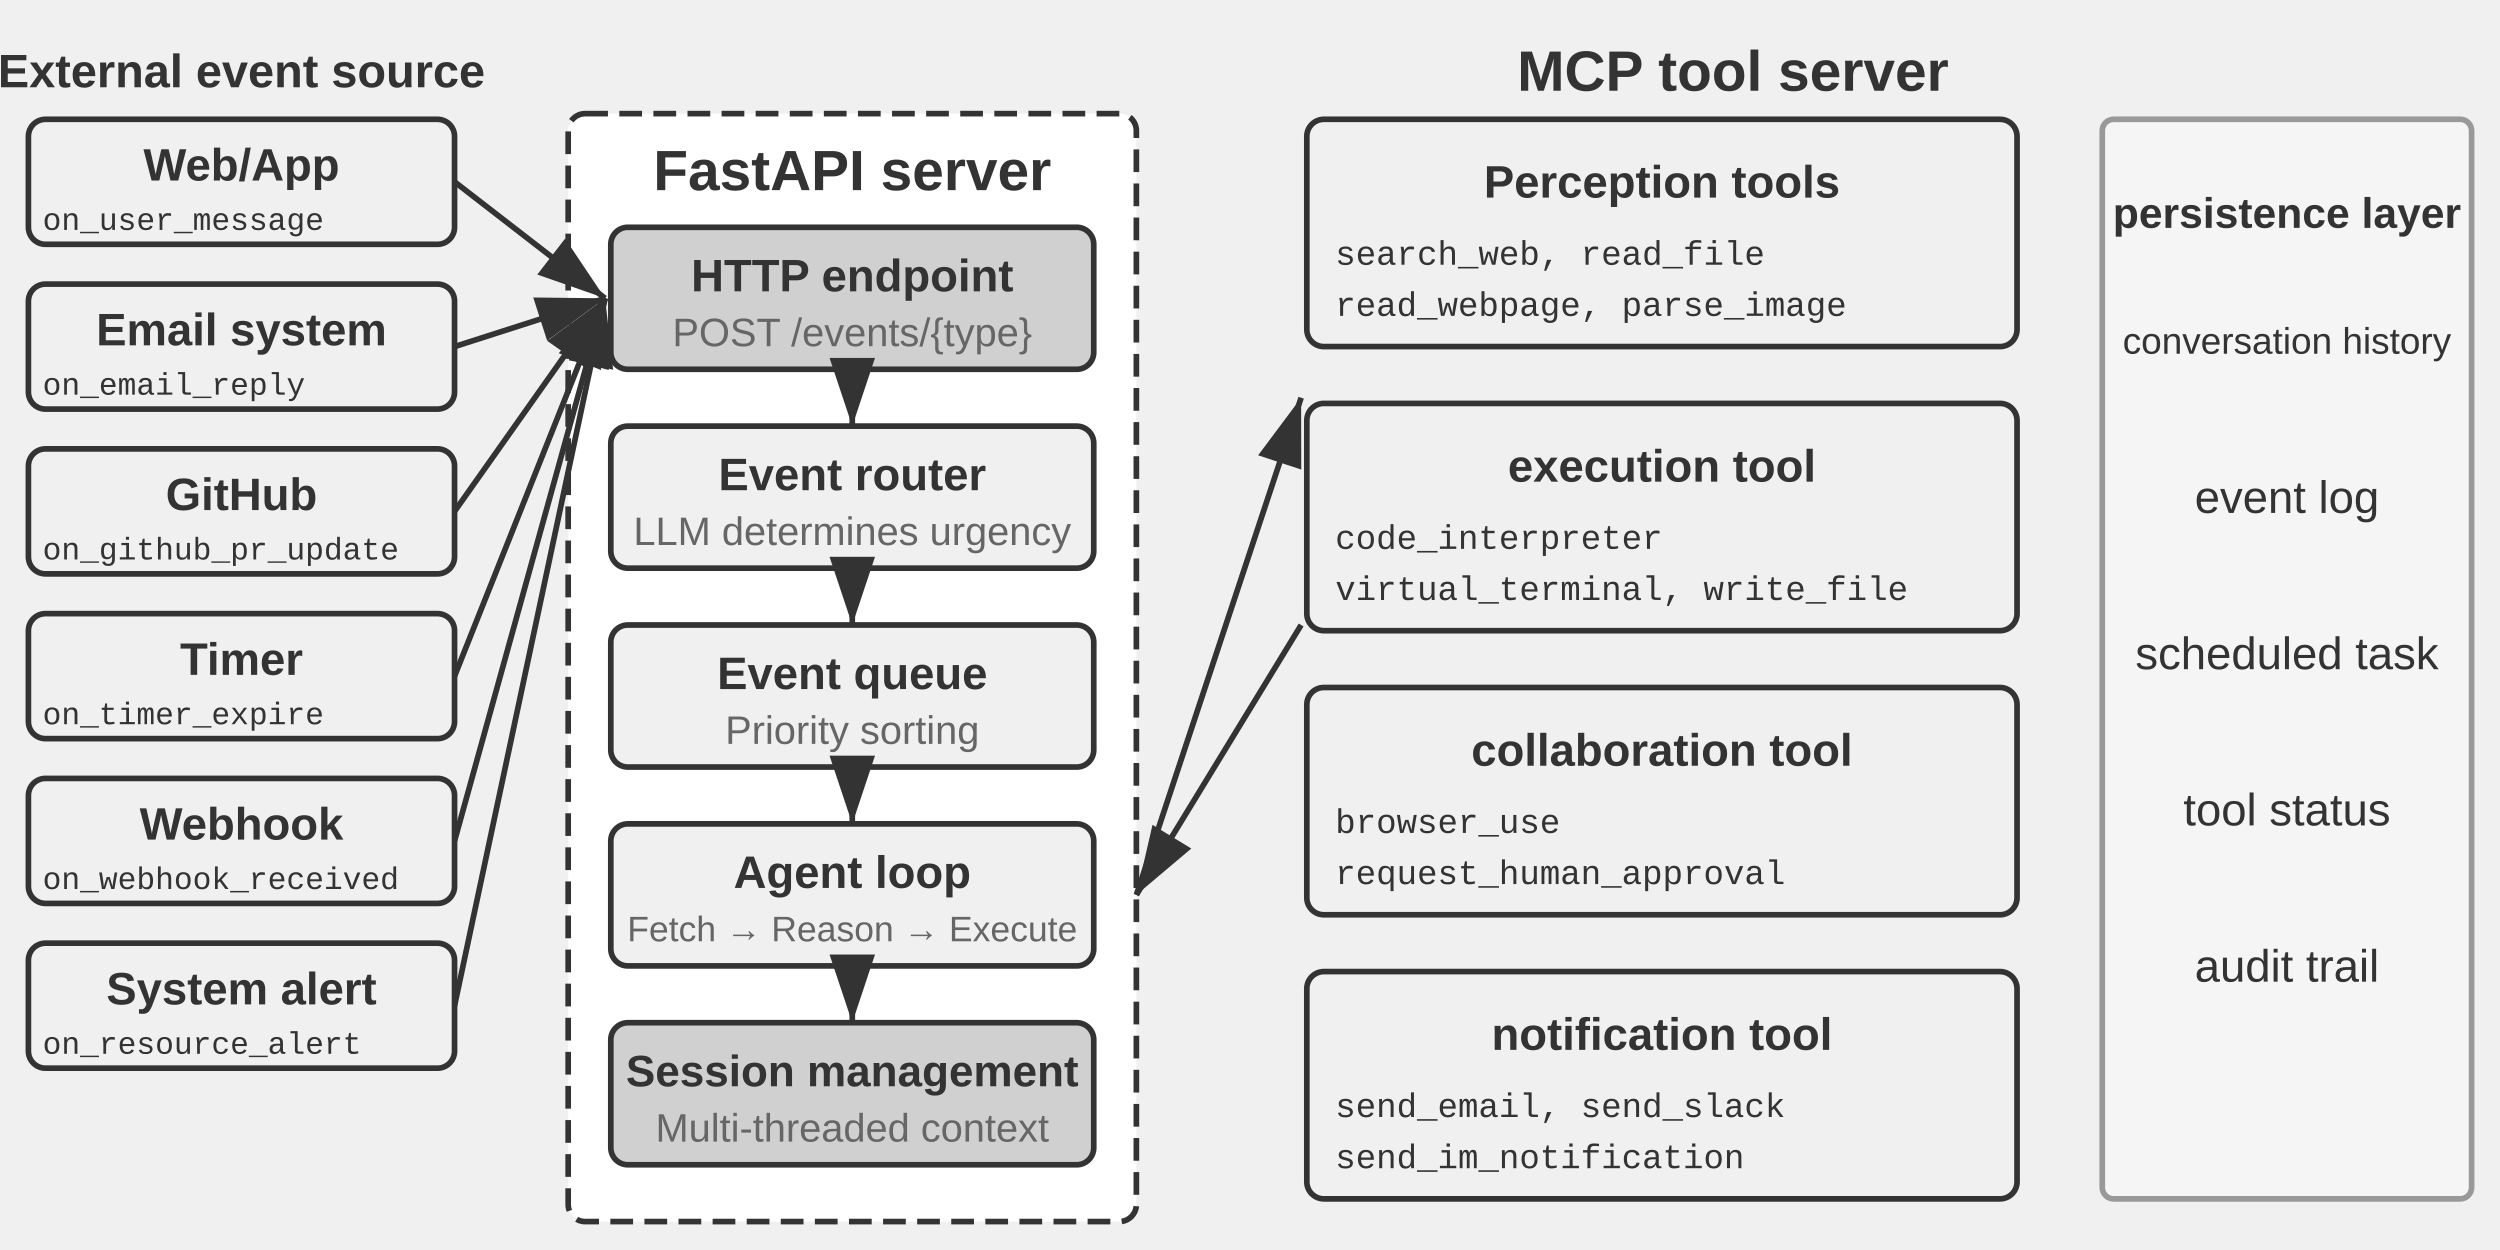
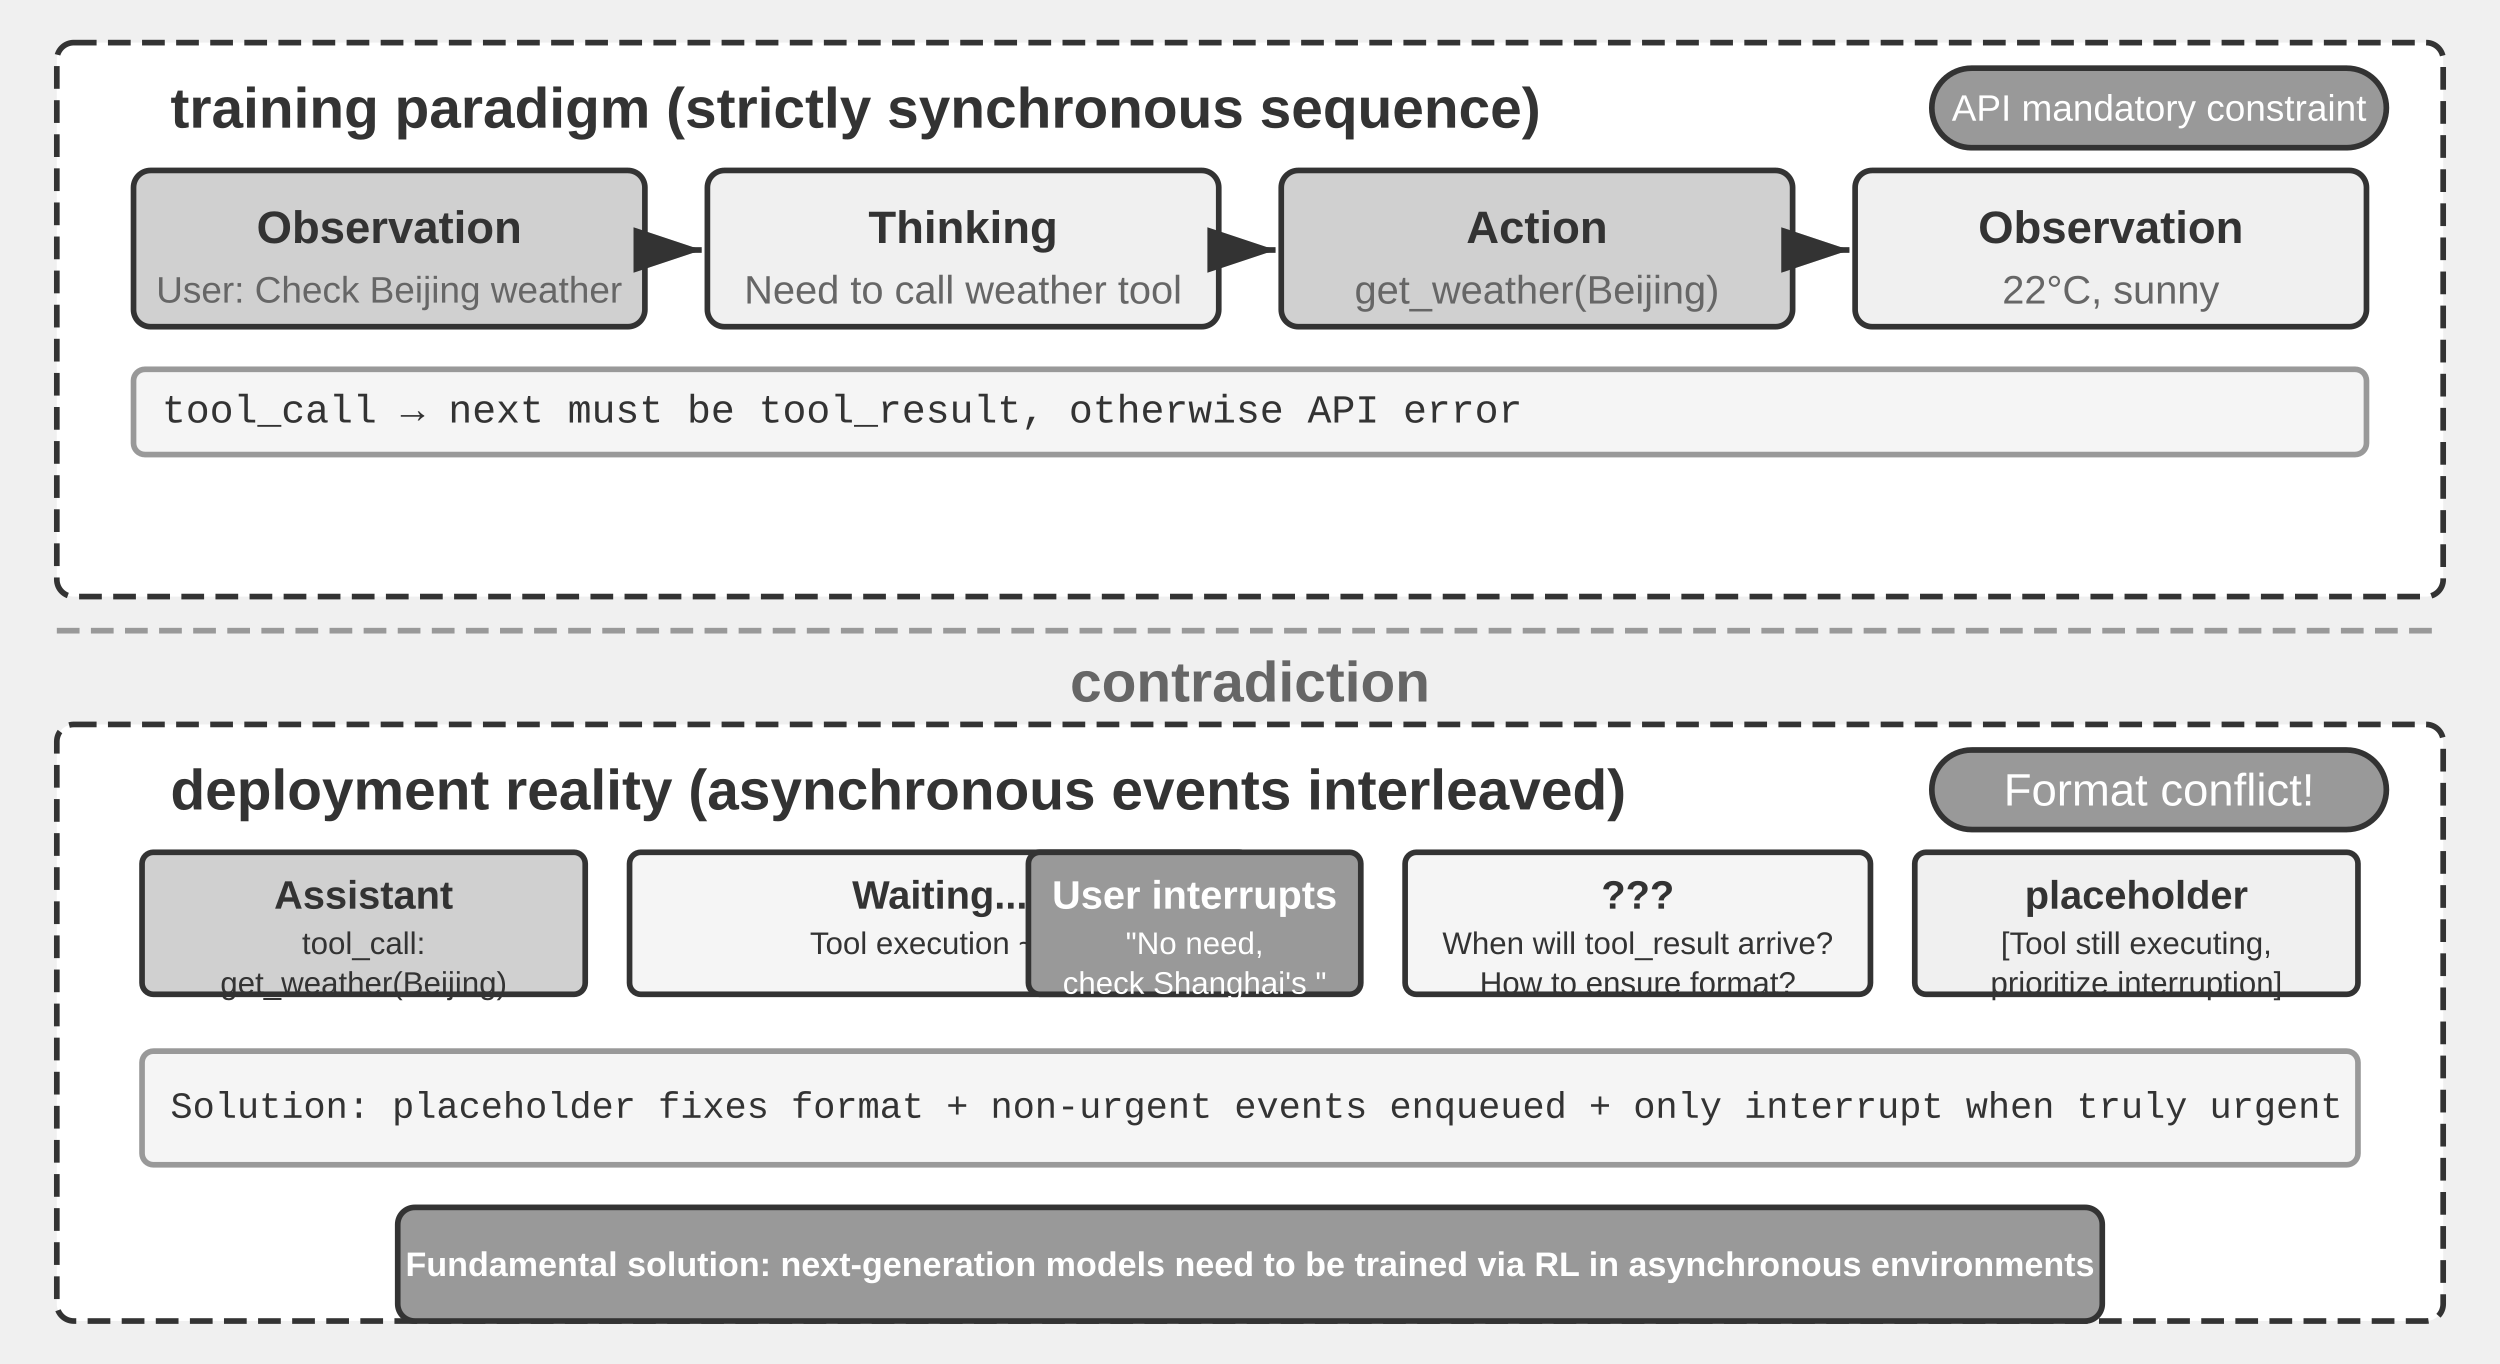
- <svg xmlns="http://www.w3.org/2000/svg" viewBox="0 40 880 440" width="880" height="440" style="background:#ffffff">
+ <svg xmlns="http://www.w3.org/2000/svg" viewBox="0 40 880 480" width="880" height="480" style="background:#ffffff">
  <defs>
    <marker id="ah" markerWidth="12" markerHeight="8" refX="12" refY="4" orient="auto">
      <polygon points="0 0, 12 4, 0 8" fill="#333333" />
    </marker>
    <marker id="ah-light" markerWidth="12" markerHeight="8" refX="12" refY="4" orient="auto">
      <polygon points="0 0, 12 4, 0 8" fill="#999999" />
    </marker>
  </defs>
-   <text x="85" y="65" font-family="Arial, 'Helvetica Neue', Helvetica, 'PingFang SC', 'Microsoft YaHei', sans-serif" font-size="16.5" fill="#333333" text-anchor="middle" dominant-baseline="central" font-weight="bold">External event source</text>
-   <rect x="10" y="82" width="150" height="44" rx="6" fill="#f0f0f0" stroke="#333333" stroke-width="2" />
-   <text x="85" y="98" font-family="Arial, 'Helvetica Neue', Helvetica, 'PingFang SC', 'Microsoft YaHei', sans-serif" font-size="16" fill="#333333" text-anchor="middle" dominant-baseline="central" font-weight="bold">Web/App</text>
-   <text x="15" y="118" font-family="'Courier New', Courier, monospace" font-size="11" fill="#333333" text-anchor="start" dominant-baseline="central">on_user_message</text>
-   <rect x="10" y="140" width="150" height="44" rx="6" fill="#f0f0f0" stroke="#333333" stroke-width="2" />
-   <text x="85" y="156" font-family="Arial, 'Helvetica Neue', Helvetica, 'PingFang SC', 'Microsoft YaHei', sans-serif" font-size="16" fill="#333333" text-anchor="middle" dominant-baseline="central" font-weight="bold">Email system</text>
-   <text x="15" y="176" font-family="'Courier New', Courier, monospace" font-size="11" fill="#333333" text-anchor="start" dominant-baseline="central">on_email_reply</text>
-   <rect x="10" y="198" width="150" height="44" rx="6" fill="#f0f0f0" stroke="#333333" stroke-width="2" />
-   <text x="85" y="214" font-family="Arial, 'Helvetica Neue', Helvetica, 'PingFang SC', 'Microsoft YaHei', sans-serif" font-size="16" fill="#333333" text-anchor="middle" dominant-baseline="central" font-weight="bold">GitHub</text>
-   <text x="15" y="234" font-family="'Courier New', Courier, monospace" font-size="11" fill="#333333" text-anchor="start" dominant-baseline="central">on_github_pr_update</text>
-   <rect x="10" y="256" width="150" height="44" rx="6" fill="#f0f0f0" stroke="#333333" stroke-width="2" />
-   <text x="85" y="272" font-family="Arial, 'Helvetica Neue', Helvetica, 'PingFang SC', 'Microsoft YaHei', sans-serif" font-size="16" fill="#333333" text-anchor="middle" dominant-baseline="central" font-weight="bold">Timer</text>
-   <text x="15" y="292" font-family="'Courier New', Courier, monospace" font-size="11" fill="#333333" text-anchor="start" dominant-baseline="central">on_timer_expire</text>
-   <rect x="10" y="314" width="150" height="44" rx="6" fill="#f0f0f0" stroke="#333333" stroke-width="2" />
-   <text x="85" y="330" font-family="Arial, 'Helvetica Neue', Helvetica, 'PingFang SC', 'Microsoft YaHei', sans-serif" font-size="16" fill="#333333" text-anchor="middle" dominant-baseline="central" font-weight="bold">Webhook</text>
-   <text x="15" y="350" font-family="'Courier New', Courier, monospace" font-size="11" fill="#333333" text-anchor="start" dominant-baseline="central">on_webhook_received</text>
-   <rect x="10" y="372" width="150" height="44" rx="6" fill="#f0f0f0" stroke="#333333" stroke-width="2" />
-   <text x="85" y="388" font-family="Arial, 'Helvetica Neue', Helvetica, 'PingFang SC', 'Microsoft YaHei', sans-serif" font-size="16" fill="#333333" text-anchor="middle" dominant-baseline="central" font-weight="bold">System alert</text>
-   <text x="15" y="408" font-family="'Courier New', Courier, monospace" font-size="11" fill="#333333" text-anchor="start" dominant-baseline="central">on_resource_alert</text>
-   <rect x="200" y="80" width="200" height="390" rx="6" fill="#ffffff" stroke="#333333" stroke-width="2" stroke-dasharray="8,4" />
-   <text x="300" y="100" font-family="Arial, 'Helvetica Neue', Helvetica, 'PingFang SC', 'Microsoft YaHei', sans-serif" font-size="20" fill="#333333" text-anchor="middle" dominant-baseline="central" font-weight="bold">FastAPI server</text>
-   <rect x="215" y="120" width="170" height="50" rx="6" fill="#d0d0d0" stroke="#333333" stroke-width="2" />
-   <text x="300" y="137" font-family="Arial, 'Helvetica Neue', Helvetica, 'PingFang SC', 'Microsoft YaHei', sans-serif" font-size="16" fill="#333333" text-anchor="middle" dominant-baseline="central" font-weight="bold">HTTP endpoint</text>
-   <text x="300" y="157" font-family="Arial, 'Helvetica Neue', Helvetica, 'PingFang SC', 'Microsoft YaHei', sans-serif" font-size="14" fill="#666666" text-anchor="middle" dominant-baseline="central" font-weight="normal">POST /events/{type}</text>
-   <rect x="215" y="190" width="170" height="50" rx="6" fill="#f0f0f0" stroke="#333333" stroke-width="2" />
-   <text x="300" y="207" font-family="Arial, 'Helvetica Neue', Helvetica, 'PingFang SC', 'Microsoft YaHei', sans-serif" font-size="16" fill="#333333" text-anchor="middle" dominant-baseline="central" font-weight="bold">Event router</text>
-   <text x="300" y="227" font-family="Arial, 'Helvetica Neue', Helvetica, 'PingFang SC', 'Microsoft YaHei', sans-serif" font-size="14" fill="#666666" text-anchor="middle" dominant-baseline="central" font-weight="normal">LLM determines urgency</text>
-   <rect x="215" y="260" width="170" height="50" rx="6" fill="#f0f0f0" stroke="#333333" stroke-width="2" />
-   <text x="300" y="277" font-family="Arial, 'Helvetica Neue', Helvetica, 'PingFang SC', 'Microsoft YaHei', sans-serif" font-size="16" fill="#333333" text-anchor="middle" dominant-baseline="central" font-weight="bold">Event queue</text>
-   <text x="300" y="297" font-family="Arial, 'Helvetica Neue', Helvetica, 'PingFang SC', 'Microsoft YaHei', sans-serif" font-size="14" fill="#666666" text-anchor="middle" dominant-baseline="central" font-weight="normal">Priority sorting</text>
-   <rect x="215" y="330" width="170" height="50" rx="6" fill="#f0f0f0" stroke="#333333" stroke-width="2" />
-   <text x="300" y="347" font-family="Arial, 'Helvetica Neue', Helvetica, 'PingFang SC', 'Microsoft YaHei', sans-serif" font-size="16" fill="#333333" text-anchor="middle" dominant-baseline="central" font-weight="bold">Agent loop</text>
-   <text x="300" y="367" font-family="Arial, 'Helvetica Neue', Helvetica, 'PingFang SC', 'Microsoft YaHei', sans-serif" font-size="12.5" fill="#666666" text-anchor="middle" dominant-baseline="central" font-weight="normal">Fetch → Reason → Execute</text>
-   <rect x="215" y="400" width="170" height="50" rx="6" fill="#d0d0d0" stroke="#333333" stroke-width="2" />
-   <text x="300" y="417" font-family="Arial, 'Helvetica Neue', Helvetica, 'PingFang SC', 'Microsoft YaHei', sans-serif" font-size="15.5" fill="#333333" text-anchor="middle" dominant-baseline="central" font-weight="bold">Session management</text>
-   <text x="300" y="437" font-family="Arial, 'Helvetica Neue', Helvetica, 'PingFang SC', 'Microsoft YaHei', sans-serif" font-size="14" fill="#666666" text-anchor="middle" dominant-baseline="central" font-weight="normal">Multi-threaded context</text>
-   <line x1="300" y1="170" x2="300" y2="190" stroke="#333333" stroke-width="2" marker-end="url(#ah)" />
-   <line x1="300" y1="240" x2="300" y2="260" stroke="#333333" stroke-width="2" marker-end="url(#ah)" />
-   <line x1="300" y1="310" x2="300" y2="330" stroke="#333333" stroke-width="2" marker-end="url(#ah)" />
-   <line x1="300" y1="380" x2="300" y2="400" stroke="#333333" stroke-width="2" marker-end="url(#ah)" />
-   <line x1="160" y1="104" x2="213" y2="145" stroke="#333333" stroke-width="2" marker-end="url(#ah)" />
-   <line x1="160" y1="162" x2="213" y2="145" stroke="#333333" stroke-width="2" marker-end="url(#ah)" />
-   <line x1="160" y1="220" x2="213" y2="145" stroke="#333333" stroke-width="2" marker-end="url(#ah)" />
-   <line x1="160" y1="278" x2="213" y2="145" stroke="#333333" stroke-width="2" marker-end="url(#ah)" />
-   <line x1="160" y1="336" x2="213" y2="145" stroke="#333333" stroke-width="2" marker-end="url(#ah)" />
-   <line x1="160" y1="394" x2="213" y2="145" stroke="#333333" stroke-width="2" marker-end="url(#ah)" />
-   <text x="610" y="65" font-family="Arial, 'Helvetica Neue', Helvetica, 'PingFang SC', 'Microsoft YaHei', sans-serif" font-size="20" fill="#333333" text-anchor="middle" dominant-baseline="central" font-weight="bold">MCP tool server</text>
-   <rect x="460" y="82" width="250" height="80" rx="6" fill="#f0f0f0" stroke="#333333" stroke-width="2" />
-   <text x="585" y="104" font-family="Arial, 'Helvetica Neue', Helvetica, 'PingFang SC', 'Microsoft YaHei', sans-serif" font-size="16" fill="#333333" text-anchor="middle" dominant-baseline="central" font-weight="bold">Perception tools</text>
-   <text x="470" y="130" font-family="'Courier New', Courier, monospace" font-size="12" fill="#333333" text-anchor="start" dominant-baseline="central">search_web, read_file</text>
-   <text x="470" y="148" font-family="'Courier New', Courier, monospace" font-size="12" fill="#333333" text-anchor="start" dominant-baseline="central">read_webpage, parse_image</text>
-   <rect x="460" y="182" width="250" height="80" rx="6" fill="#f0f0f0" stroke="#333333" stroke-width="2" />
-   <text x="585" y="204" font-family="Arial, 'Helvetica Neue', Helvetica, 'PingFang SC', 'Microsoft YaHei', sans-serif" font-size="16" fill="#333333" text-anchor="middle" dominant-baseline="central" font-weight="bold">execution tool</text>
-   <text x="470" y="230" font-family="'Courier New', Courier, monospace" font-size="12" fill="#333333" text-anchor="start" dominant-baseline="central">code_interpreter</text>
-   <text x="470" y="248" font-family="'Courier New', Courier, monospace" font-size="12" fill="#333333" text-anchor="start" dominant-baseline="central">virtual_terminal, write_file</text>
-   <rect x="460" y="282" width="250" height="80" rx="6" fill="#f0f0f0" stroke="#333333" stroke-width="2" />
-   <text x="585" y="304" font-family="Arial, 'Helvetica Neue', Helvetica, 'PingFang SC', 'Microsoft YaHei', sans-serif" font-size="16" fill="#333333" text-anchor="middle" dominant-baseline="central" font-weight="bold">collaboration tool</text>
-   <text x="470" y="330" font-family="'Courier New', Courier, monospace" font-size="12" fill="#333333" text-anchor="start" dominant-baseline="central">browser_use</text>
-   <text x="470" y="348" font-family="'Courier New', Courier, monospace" font-size="12" fill="#333333" text-anchor="start" dominant-baseline="central">request_human_approval</text>
-   <rect x="460" y="382" width="250" height="80" rx="6" fill="#f0f0f0" stroke="#333333" stroke-width="2" />
-   <text x="585" y="404" font-family="Arial, 'Helvetica Neue', Helvetica, 'PingFang SC', 'Microsoft YaHei', sans-serif" font-size="16" fill="#333333" text-anchor="middle" dominant-baseline="central" font-weight="bold">notification tool</text>
-   <text x="470" y="430" font-family="'Courier New', Courier, monospace" font-size="12" fill="#333333" text-anchor="start" dominant-baseline="central">send_email, send_slack</text>
-   <text x="470" y="448" font-family="'Courier New', Courier, monospace" font-size="12" fill="#333333" text-anchor="start" dominant-baseline="central">send_im_notification</text>
-   <line x1="400" y1="355" x2="458" y2="180" stroke="#333333" stroke-width="2" marker-end="url(#ah)" />
-   <line x1="458" y1="260" x2="400" y2="355" stroke="#333333" stroke-width="2" marker-end="url(#ah)" />
-   <rect x="740" y="82" width="130" height="380" rx="4" fill="#f5f5f5" stroke="#999999" stroke-width="2" />
-   <text x="805" y="115" font-family="Arial, 'Helvetica Neue', Helvetica, 'PingFang SC', 'Microsoft YaHei', sans-serif" font-size="15" fill="#333333" text-anchor="middle" dominant-baseline="central" font-weight="bold">persistence layer</text>
-   <text x="805" y="160" font-family="Arial, 'Helvetica Neue', Helvetica, 'PingFang SC', 'Microsoft YaHei', sans-serif" font-size="13" fill="#333333" text-anchor="middle" dominant-baseline="central" font-weight="normal">conversation history</text>
-   <text x="805" y="215" font-family="Arial, 'Helvetica Neue', Helvetica, 'PingFang SC', 'Microsoft YaHei', sans-serif" font-size="16" fill="#333333" text-anchor="middle" dominant-baseline="central" font-weight="normal">event log</text>
-   <text x="805" y="270" font-family="Arial, 'Helvetica Neue', Helvetica, 'PingFang SC', 'Microsoft YaHei', sans-serif" font-size="16" fill="#333333" text-anchor="middle" dominant-baseline="central" font-weight="normal">scheduled task</text>
-   <text x="805" y="325" font-family="Arial, 'Helvetica Neue', Helvetica, 'PingFang SC', 'Microsoft YaHei', sans-serif" font-size="16" fill="#333333" text-anchor="middle" dominant-baseline="central" font-weight="normal">tool status</text>
-   <text x="805" y="380" font-family="Arial, 'Helvetica Neue', Helvetica, 'PingFang SC', 'Microsoft YaHei', sans-serif" font-size="16" fill="#333333" text-anchor="middle" dominant-baseline="central" font-weight="normal">audit trail</text>
+   <rect x="20" y="55" width="840" height="195" rx="6" fill="#ffffff" stroke="#333333" stroke-width="2" stroke-dasharray="8,4" />
+   <text x="60" y="78" font-family="Arial, 'Helvetica Neue', Helvetica, 'PingFang SC', 'Microsoft YaHei', sans-serif" font-size="20" fill="#333333" text-anchor="start" dominant-baseline="central" font-weight="bold">training paradigm (strictly synchronous sequence)</text>
+   <rect x="680" y="64" width="160" height="28" rx="14" fill="#999999" stroke="#333333" stroke-width="2" />
+   <text x="760.0" y="78.0" font-family="Arial, 'Helvetica Neue', Helvetica, 'PingFang SC', 'Microsoft YaHei', sans-serif" font-size="13" fill="#ffffff" text-anchor="middle" dominant-baseline="central" font-weight="normal">API mandatory constraint</text>
+   <rect x="47.0" y="100" width="180" height="55" rx="6" fill="#d0d0d0" stroke="#333333" stroke-width="2" />
+   <text x="137.0" y="120" font-family="Arial, 'Helvetica Neue', Helvetica, 'PingFang SC', 'Microsoft YaHei', sans-serif" font-size="16" fill="#333333" text-anchor="middle" dominant-baseline="central" font-weight="bold">Observation</text>
+   <text x="137.0" y="142" font-family="Arial, 'Helvetica Neue', Helvetica, 'PingFang SC', 'Microsoft YaHei', sans-serif" font-size="13" fill="#666666" text-anchor="middle" dominant-baseline="central" font-weight="normal">User: Check Beijing weather</text>
+   <line x1="229.0" y1="128" x2="247.0" y2="128" stroke="#333333" stroke-width="2" marker-end="url(#ah)" />
+   <rect x="249.0" y="100" width="180" height="55" rx="6" fill="#f0f0f0" stroke="#333333" stroke-width="2" />
+   <text x="339.0" y="120" font-family="Arial, 'Helvetica Neue', Helvetica, 'PingFang SC', 'Microsoft YaHei', sans-serif" font-size="16" fill="#333333" text-anchor="middle" dominant-baseline="central" font-weight="bold">Thinking</text>
+   <text x="339.0" y="142" font-family="Arial, 'Helvetica Neue', Helvetica, 'PingFang SC', 'Microsoft YaHei', sans-serif" font-size="14" fill="#666666" text-anchor="middle" dominant-baseline="central" font-weight="normal">Need to call weather tool</text>
+   <line x1="431.0" y1="128" x2="449.0" y2="128" stroke="#333333" stroke-width="2" marker-end="url(#ah)" />
+   <rect x="451.0" y="100" width="180" height="55" rx="6" fill="#d0d0d0" stroke="#333333" stroke-width="2" />
+   <text x="541.0" y="120" font-family="Arial, 'Helvetica Neue', Helvetica, 'PingFang SC', 'Microsoft YaHei', sans-serif" font-size="16" fill="#333333" text-anchor="middle" dominant-baseline="central" font-weight="bold">Action</text>
+   <text x="541.0" y="142" font-family="Arial, 'Helvetica Neue', Helvetica, 'PingFang SC', 'Microsoft YaHei', sans-serif" font-size="14" fill="#666666" text-anchor="middle" dominant-baseline="central" font-weight="normal">get_weather(Beijing)</text>
+   <line x1="633.0" y1="128" x2="651.0" y2="128" stroke="#333333" stroke-width="2" marker-end="url(#ah)" />
+   <rect x="653.0" y="100" width="180" height="55" rx="6" fill="#f0f0f0" stroke="#333333" stroke-width="2" />
+   <text x="743.0" y="120" font-family="Arial, 'Helvetica Neue', Helvetica, 'PingFang SC', 'Microsoft YaHei', sans-serif" font-size="16" fill="#333333" text-anchor="middle" dominant-baseline="central" font-weight="bold">Observation</text>
+   <text x="743.0" y="142" font-family="Arial, 'Helvetica Neue', Helvetica, 'PingFang SC', 'Microsoft YaHei', sans-serif" font-size="14" fill="#666666" text-anchor="middle" dominant-baseline="central" font-weight="normal">22°C, sunny</text>
+   <rect x="47.0" y="170" width="786" height="30" rx="4" fill="#f5f5f5" stroke="#999999" stroke-width="2" />
+   <text x="57.0" y="185" font-family="'Courier New', Courier, monospace" font-size="14" fill="#333333" text-anchor="start" dominant-baseline="central">tool_call → next must be tool_result, otherwise API error</text>
+   <line x1="20" y1="262" x2="860" y2="262" stroke="#999999" stroke-width="2" stroke-dasharray="8,4" />
+   <text x="440.0" y="280" font-family="Arial, 'Helvetica Neue', Helvetica, 'PingFang SC', 'Microsoft YaHei', sans-serif" font-size="20" fill="#666666" text-anchor="middle" dominant-baseline="central" font-weight="bold">contradiction</text>
+   <rect x="20" y="295" width="840" height="210" rx="6" fill="#ffffff" stroke="#333333" stroke-width="2" stroke-dasharray="8,4" />
+   <text x="60" y="318" font-family="Arial, 'Helvetica Neue', Helvetica, 'PingFang SC', 'Microsoft YaHei', sans-serif" font-size="20" fill="#333333" text-anchor="start" dominant-baseline="central" font-weight="bold">deployment reality (asynchronous events interleaved)</text>
+   <rect x="680" y="304" width="160" height="28" rx="14" fill="#999999" stroke="#333333" stroke-width="2" />
+   <text x="760.0" y="318.0" font-family="Arial, 'Helvetica Neue', Helvetica, 'PingFang SC', 'Microsoft YaHei', sans-serif" font-size="16" fill="#ffffff" text-anchor="middle" dominant-baseline="central" font-weight="normal">Format conflict!</text>
+   <rect x="50.0" y="340" width="156.0" height="50" rx="4" fill="#d0d0d0" stroke="#333333" stroke-width="2" />
+   <text x="128.0" y="355" font-family="Arial, 'Helvetica Neue', Helvetica, 'PingFang SC', 'Microsoft YaHei', sans-serif" font-size="14" fill="#333333" text-anchor="middle" dominant-baseline="central" font-weight="bold">Assistant</text>
+   <text x="128.0" y="372" font-family="Arial, 'Helvetica Neue', Helvetica, 'PingFang SC', 'Microsoft YaHei', sans-serif" font-size="11" fill="#333333" text-anchor="middle" dominant-baseline="central" font-weight="normal">tool_call:</text>
+   <text x="128.0" y="386" font-family="Arial, 'Helvetica Neue', Helvetica, 'PingFang SC', 'Microsoft YaHei', sans-serif" font-size="11" fill="#333333" text-anchor="middle" dominant-baseline="central" font-weight="normal">get_weather(Beijing)</text>
+   <rect x="221.6" y="340" width="218.4" height="50" rx="4" fill="#f5f5f5" stroke="#333333" stroke-width="2" />
+   <text x="330.8" y="355" font-family="Arial, 'Helvetica Neue', Helvetica, 'PingFang SC', 'Microsoft YaHei', sans-serif" font-size="14" fill="#333333" text-anchor="middle" dominant-baseline="central" font-weight="bold">Waiting...</text>
+   <text x="330.8" y="372" font-family="Arial, 'Helvetica Neue', Helvetica, 'PingFang SC', 'Microsoft YaHei', sans-serif" font-size="11" fill="#333333" text-anchor="middle" dominant-baseline="central" font-weight="normal">Tool execution ~5s</text>
+   <rect x="362.0" y="340" width="117" height="50" rx="4" fill="#999999" stroke="#333333" stroke-width="2" />
+   <text x="420.5" y="355" font-family="Arial, 'Helvetica Neue', Helvetica, 'PingFang SC', 'Microsoft YaHei', sans-serif" font-size="14" fill="#ffffff" text-anchor="middle" dominant-baseline="central" font-weight="bold">User interrupts</text>
+   <text x="420.5" y="372" font-family="Arial, 'Helvetica Neue', Helvetica, 'PingFang SC', 'Microsoft YaHei', sans-serif" font-size="11" fill="#ffffff" text-anchor="middle" dominant-baseline="central" font-weight="normal">"No need, </text>
+   <text x="420.5" y="386" font-family="Arial, 'Helvetica Neue', Helvetica, 'PingFang SC', 'Microsoft YaHei', sans-serif" font-size="11" fill="#ffffff" text-anchor="middle" dominant-baseline="central" font-weight="normal">check Shanghai's "</text>
+   <rect x="494.6" y="340" width="163.8" height="50" rx="4" fill="#f5f5f5" stroke="#333333" stroke-width="2" />
+   <text x="576.5" y="355" font-family="Arial, 'Helvetica Neue', Helvetica, 'PingFang SC', 'Microsoft YaHei', sans-serif" font-size="14" fill="#333333" text-anchor="middle" dominant-baseline="central" font-weight="bold">???</text>
+   <text x="576.5" y="372" font-family="Arial, 'Helvetica Neue', Helvetica, 'PingFang SC', 'Microsoft YaHei', sans-serif" font-size="11" fill="#333333" text-anchor="middle" dominant-baseline="central" font-weight="normal">When will tool_result arrive? </text>
+   <text x="576.5" y="386" font-family="Arial, 'Helvetica Neue', Helvetica, 'PingFang SC', 'Microsoft YaHei', sans-serif" font-size="11" fill="#333333" text-anchor="middle" dominant-baseline="central" font-weight="normal">How to ensure format?</text>
+   <rect x="674.0" y="340" width="156.0" height="50" rx="4" fill="#f0f0f0" stroke="#333333" stroke-width="2" />
+   <text x="752.0" y="355" font-family="Arial, 'Helvetica Neue', Helvetica, 'PingFang SC', 'Microsoft YaHei', sans-serif" font-size="14" fill="#333333" text-anchor="middle" dominant-baseline="central" font-weight="bold">placeholder</text>
+   <text x="752.0" y="372" font-family="Arial, 'Helvetica Neue', Helvetica, 'PingFang SC', 'Microsoft YaHei', sans-serif" font-size="11" fill="#333333" text-anchor="middle" dominant-baseline="central" font-weight="normal">[Tool still executing, </text>
+   <text x="752.0" y="386" font-family="Arial, 'Helvetica Neue', Helvetica, 'PingFang SC', 'Microsoft YaHei', sans-serif" font-size="11" fill="#333333" text-anchor="middle" dominant-baseline="central" font-weight="normal">prioritize interruption]</text>
+   <rect x="50" y="410" width="780" height="40" rx="4" fill="#f5f5f5" stroke="#999999" stroke-width="2" />
+   <text x="60" y="430" font-family="'Courier New', Courier, monospace" font-size="13" fill="#333333" text-anchor="start" dominant-baseline="central">Solution: placeholder fixes format + non-urgent events enqueued + only interrupt when truly urgent</text>
+   <rect x="140" y="465" width="600" height="40" rx="6" fill="#999999" stroke="#333333" stroke-width="2" />
+   <text x="440.0" y="485" font-family="Arial, 'Helvetica Neue', Helvetica, 'PingFang SC', 'Microsoft YaHei', sans-serif" font-size="12" fill="#ffffff" text-anchor="middle" dominant-baseline="central" font-weight="bold">Fundamental solution: next-generation models need to be trained via RL in asynchronous environments</text>
</svg>
